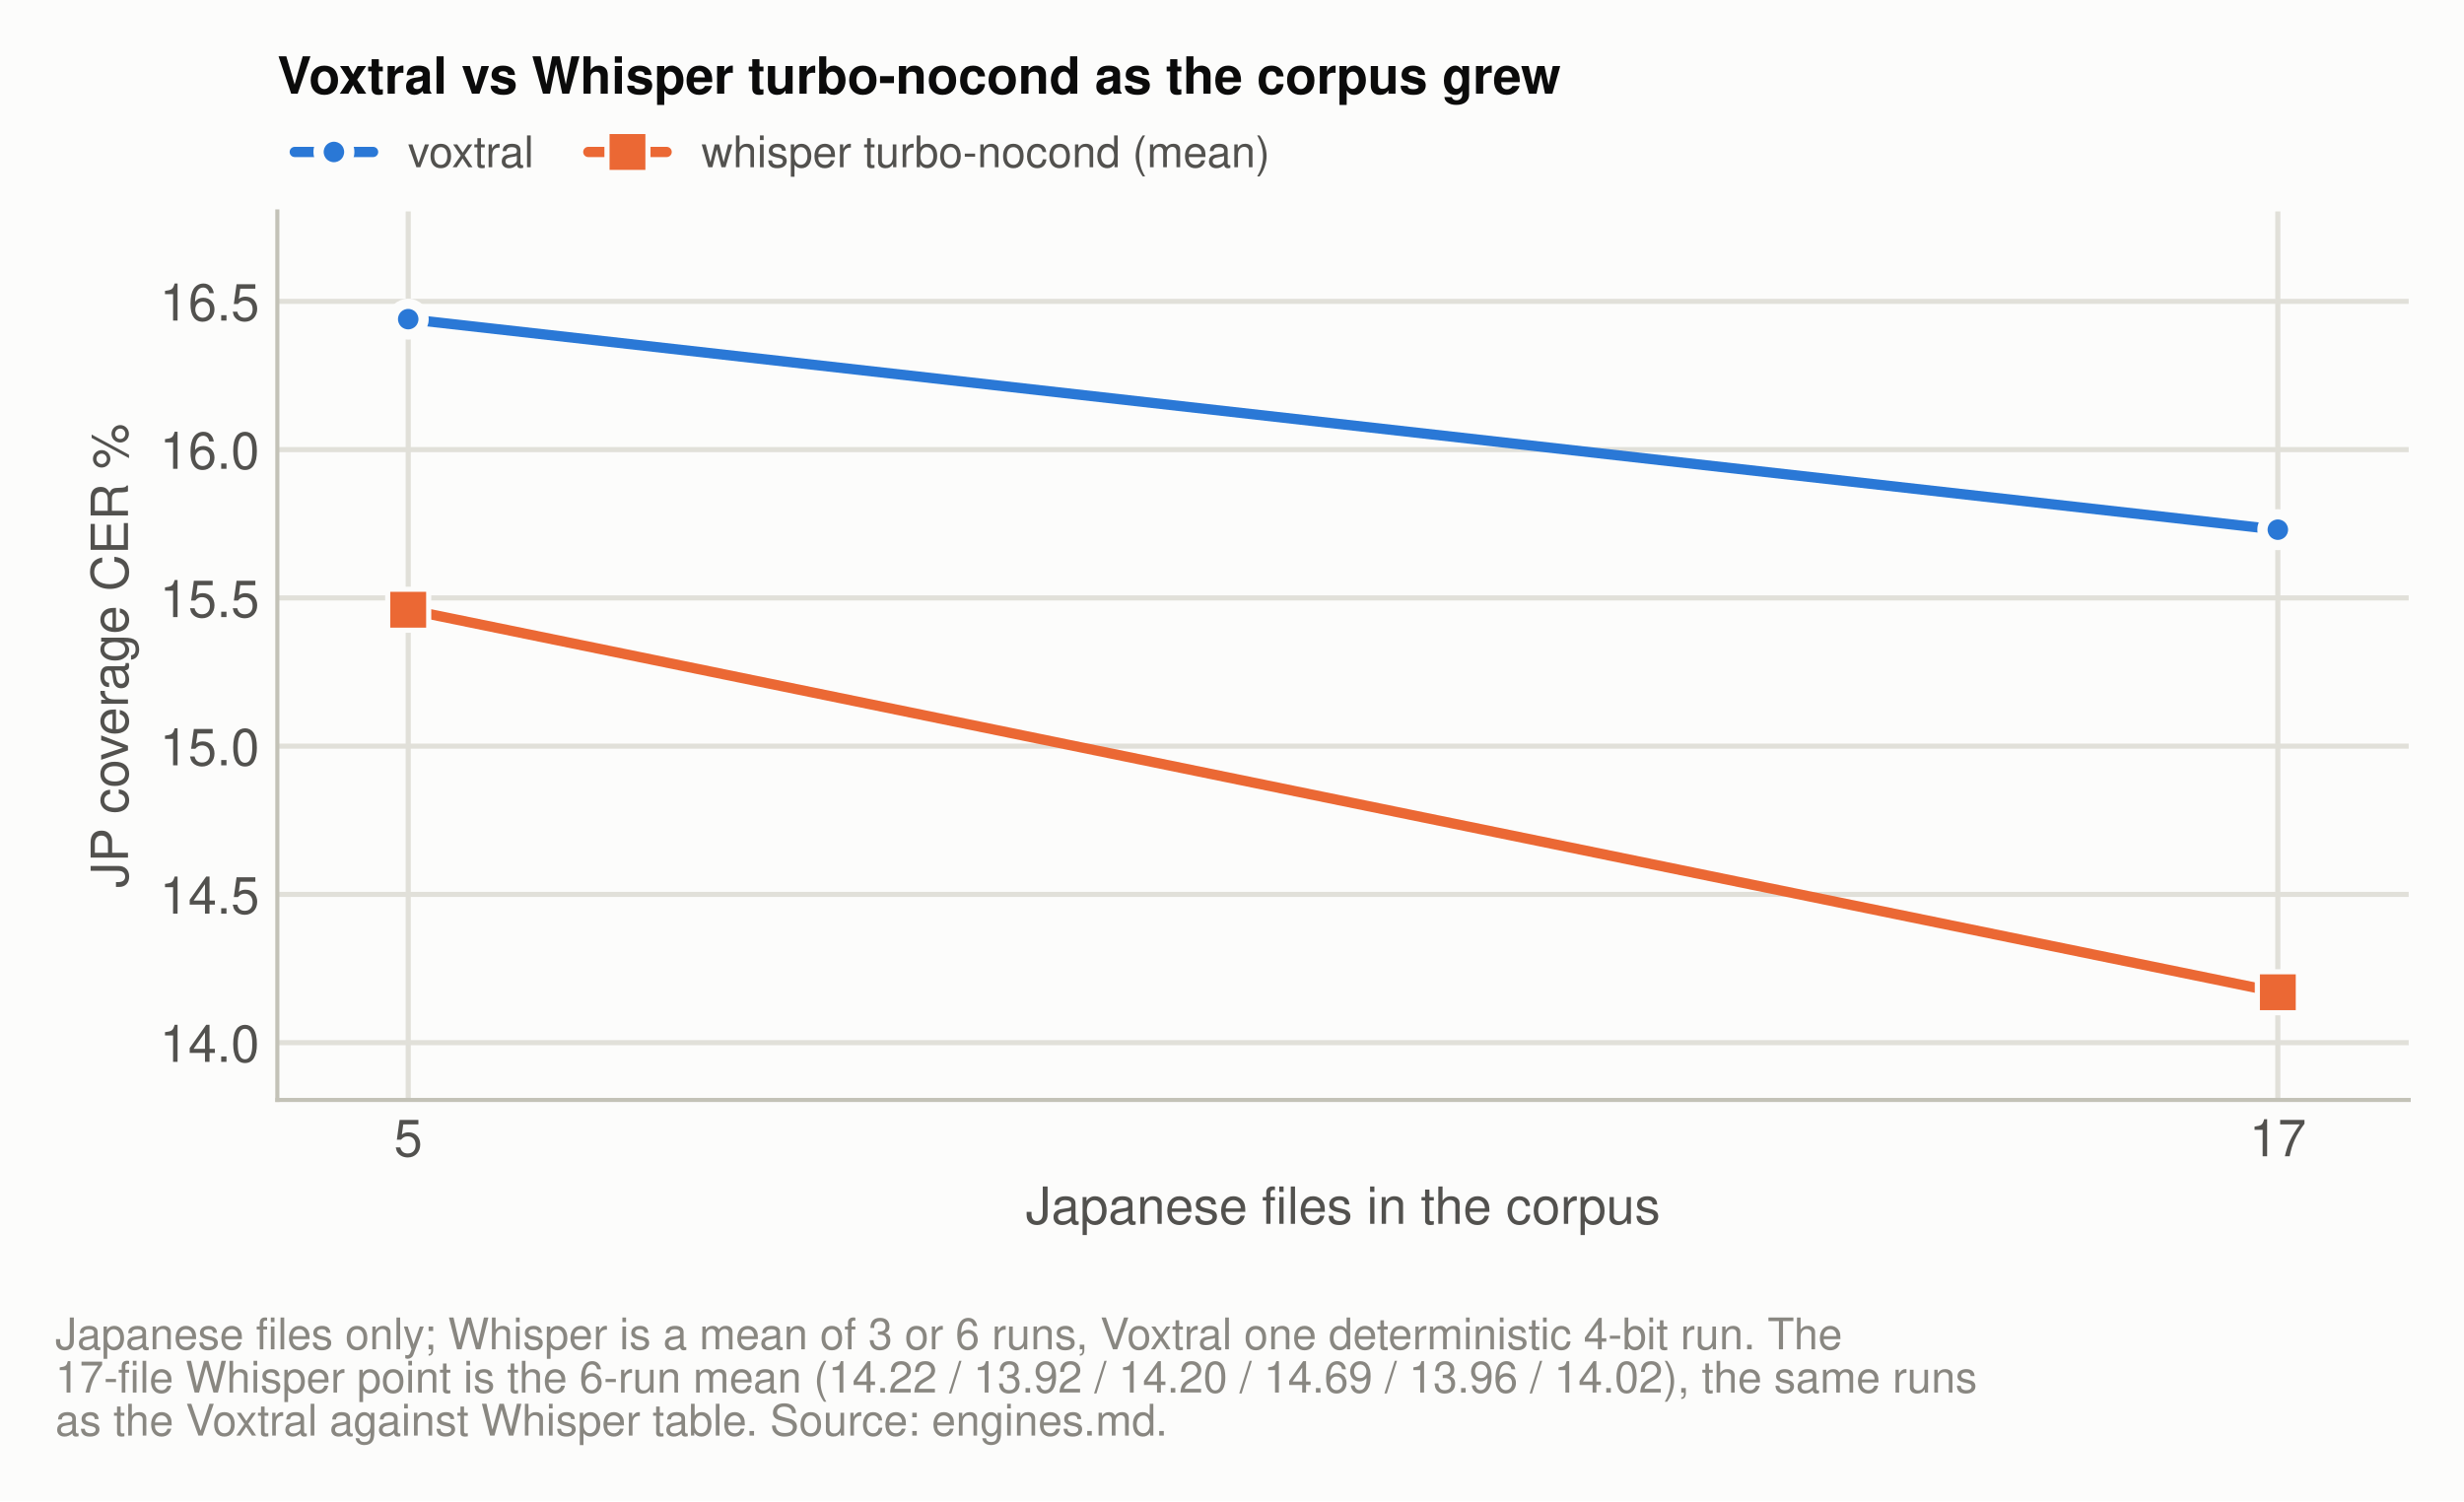
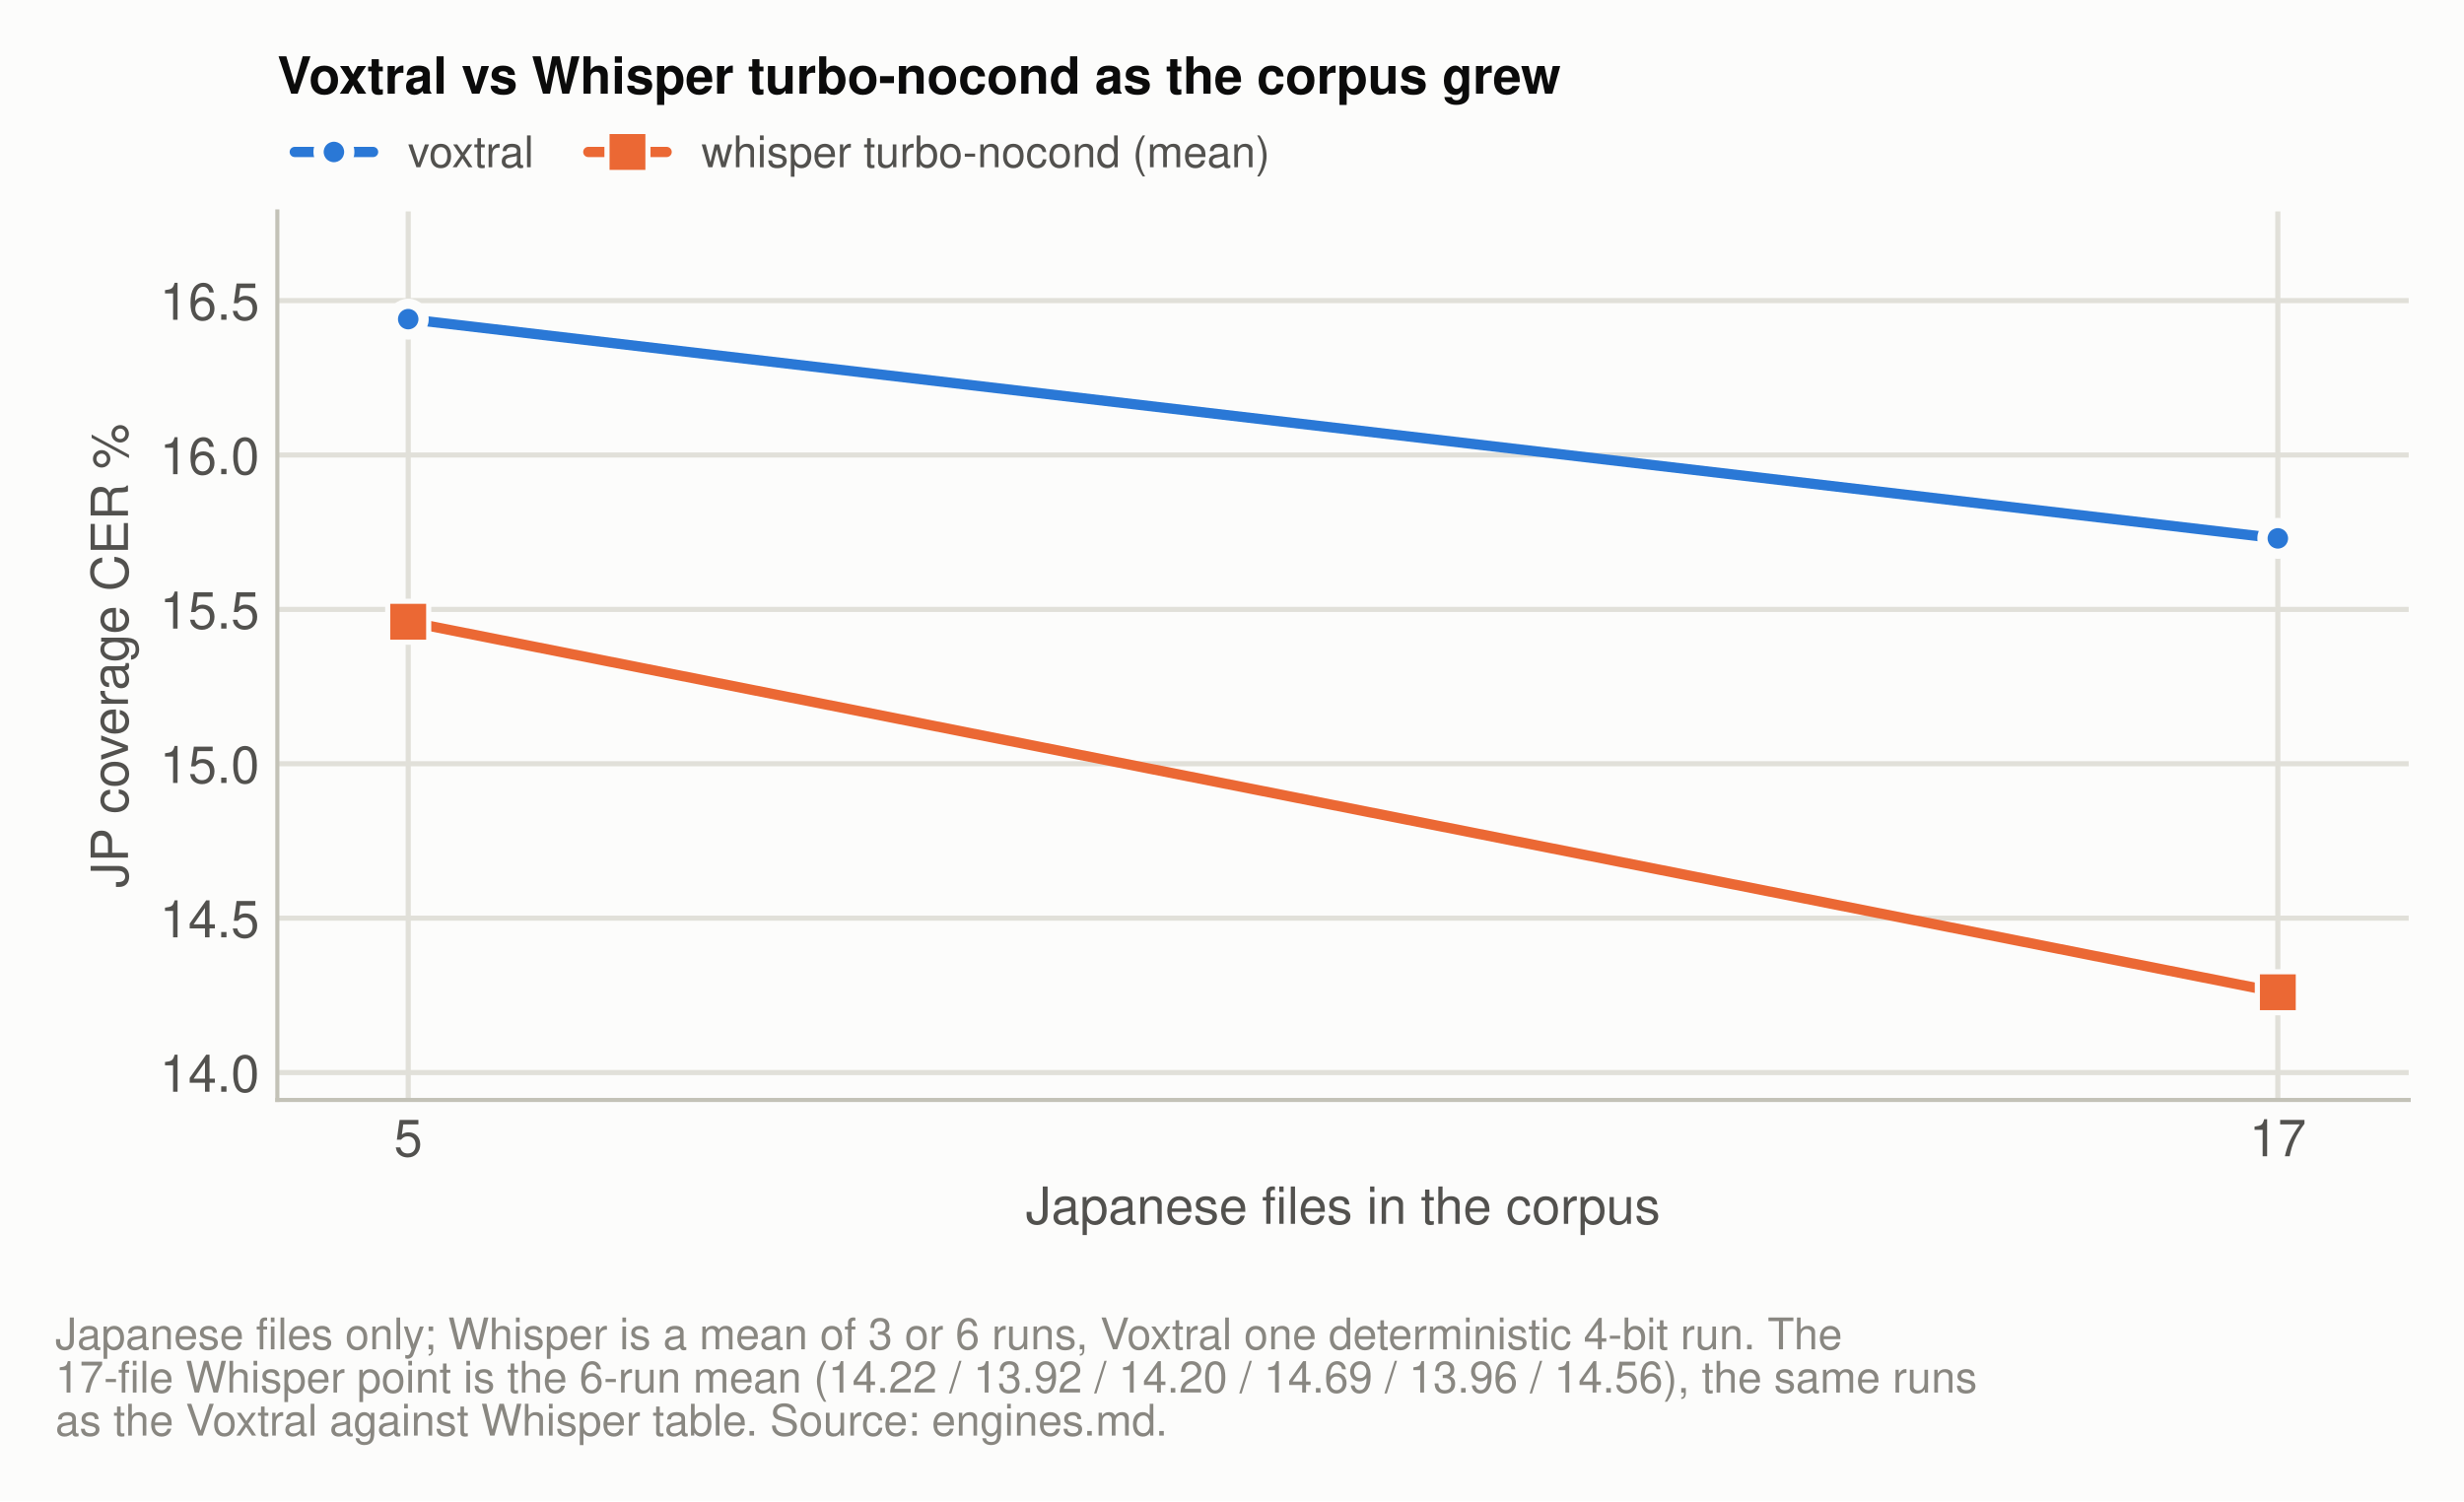
<svg xmlns="http://www.w3.org/2000/svg" xmlns:xlink="http://www.w3.org/1999/xlink" width="481.248pt" height="293.199pt" viewBox="0 0 481.248 293.199" version="1.1">
  <defs>
    <style type="text/css">*{stroke-linejoin: round; stroke-linecap: butt}</style>
  </defs>
  <g id="figure_1">
    <g id="patch_1">
      <path d="M 0 293.199  L 481.248 293.199  L 481.248 0  L 0 0  z " style="fill: #fcfcfb" />
    </g>
    <g id="axes_1">
      <g id="patch_2">
        <path d="M 54.168 214.841  L 470.448 214.841  L 470.448 41.3  L 54.168 41.3  z " style="fill: #fcfcfb" />
      </g>
      <g id="matplotlib.axis_1">
        <g id="xtick_1">
          <g id="line2d_1">
            <path d="M 79.729 214.841  L 79.729 41.3  " clip-path="url(#p7130e37392)" style="fill: none; stroke: #e1e0d9; stroke-linecap: round" />
          </g>
          <g id="line2d_2" />
          <g id="text_1">
            <text style="font-size: 10px; font-family: 'Helvetica', 'Arial', 'DejaVu Sans'; text-anchor: middle; fill: #52514e" x="79.729" y="225.841" transform="rotate(-0 79.72905 225.8408)">5</text>
          </g>
        </g>
        <g id="xtick_2">
          <g id="line2d_3">
            <path d="M 444.887 214.841  L 444.887 41.3  " clip-path="url(#p7130e37392)" style="fill: none; stroke: #e1e0d9; stroke-linecap: round" />
          </g>
          <g id="line2d_4" />
          <g id="text_2">
            <text style="font-size: 10px; font-family: 'Helvetica', 'Arial', 'DejaVu Sans'; text-anchor: middle; fill: #52514e" x="444.887" y="225.841" transform="rotate(-0 444.8869 225.8408)">17</text>
          </g>
        </g>
        <g id="text_3">
          <text style="font-size: 10px; font-family: 'Helvetica', 'Arial', 'DejaVu Sans'; text-anchor: middle; fill: #52514e" x="262.308" y="239.04" transform="rotate(-0 262.308 239.04)">Japanese files in the corpus</text>
        </g>
      </g>
      <g id="matplotlib.axis_2">
        <g id="ytick_1">
          <g id="line2d_5">
-             <path d="M 54.168 203.651  L 470.448 203.651  " clip-path="url(#p7130e37392)" style="fill: none; stroke: #e1e0d9; stroke-linecap: round" />
+             <path d="M 54.168 209.485  L 470.448 209.485  " clip-path="url(#p7130e37392)" style="fill: none; stroke: #e1e0d9; stroke-linecap: round" />
          </g>
          <g id="line2d_6" />
          <g id="text_4">
-             <text style="font-size: 10px; font-family: 'Helvetica', 'Arial', 'DejaVu Sans'; text-anchor: end; fill: #52514e" x="50.668" y="207.401" transform="rotate(-0 50.668 207.4013)">14.0</text>
+             <text style="font-size: 10px; font-family: 'Helvetica', 'Arial', 'DejaVu Sans'; text-anchor: end; fill: #52514e" x="50.668" y="213.235" transform="rotate(-0 50.668 213.2355)">14.0</text>
          </g>
        </g>
        <g id="ytick_2">
          <g id="line2d_7">
-             <path d="M 54.168 174.693  L 470.448 174.693  " clip-path="url(#p7130e37392)" style="fill: none; stroke: #e1e0d9; stroke-linecap: round" />
+             <path d="M 54.168 179.332  L 470.448 179.332  " clip-path="url(#p7130e37392)" style="fill: none; stroke: #e1e0d9; stroke-linecap: round" />
          </g>
          <g id="line2d_8" />
          <g id="text_5">
-             <text style="font-size: 10px; font-family: 'Helvetica', 'Arial', 'DejaVu Sans'; text-anchor: end; fill: #52514e" x="50.668" y="178.443" transform="rotate(-0 50.668 178.4431)">14.5</text>
+             <text style="font-size: 10px; font-family: 'Helvetica', 'Arial', 'DejaVu Sans'; text-anchor: end; fill: #52514e" x="50.668" y="183.082" transform="rotate(-0 50.668 183.0817)">14.5</text>
          </g>
        </g>
        <g id="ytick_3">
          <g id="line2d_9">
-             <path d="M 54.168 145.735  L 470.448 145.735  " clip-path="url(#p7130e37392)" style="fill: none; stroke: #e1e0d9; stroke-linecap: round" />
+             <path d="M 54.168 149.178  L 470.448 149.178  " clip-path="url(#p7130e37392)" style="fill: none; stroke: #e1e0d9; stroke-linecap: round" />
          </g>
          <g id="line2d_10" />
          <g id="text_6">
-             <text style="font-size: 10px; font-family: 'Helvetica', 'Arial', 'DejaVu Sans'; text-anchor: end; fill: #52514e" x="50.668" y="149.485" transform="rotate(-0 50.668 149.4849)">15.0</text>
+             <text style="font-size: 10px; font-family: 'Helvetica', 'Arial', 'DejaVu Sans'; text-anchor: end; fill: #52514e" x="50.668" y="152.928" transform="rotate(-0 50.668 152.928)">15.0</text>
          </g>
        </g>
        <g id="ytick_4">
          <g id="line2d_11">
-             <path d="M 54.168 116.777  L 470.448 116.777  " clip-path="url(#p7130e37392)" style="fill: none; stroke: #e1e0d9; stroke-linecap: round" />
+             <path d="M 54.168 119.024  L 470.448 119.024  " clip-path="url(#p7130e37392)" style="fill: none; stroke: #e1e0d9; stroke-linecap: round" />
          </g>
          <g id="line2d_12" />
          <g id="text_7">
-             <text style="font-size: 10px; font-family: 'Helvetica', 'Arial', 'DejaVu Sans'; text-anchor: end; fill: #52514e" x="50.668" y="120.527" transform="rotate(-0 50.668 120.5267)">15.5</text>
+             <text style="font-size: 10px; font-family: 'Helvetica', 'Arial', 'DejaVu Sans'; text-anchor: end; fill: #52514e" x="50.668" y="122.774" transform="rotate(-0 50.668 122.7743)">15.5</text>
          </g>
        </g>
        <g id="ytick_5">
          <g id="line2d_13">
-             <path d="M 54.168 87.818  L 470.448 87.818  " clip-path="url(#p7130e37392)" style="fill: none; stroke: #e1e0d9; stroke-linecap: round" />
+             <path d="M 54.168 88.871  L 470.448 88.871  " clip-path="url(#p7130e37392)" style="fill: none; stroke: #e1e0d9; stroke-linecap: round" />
          </g>
          <g id="line2d_14" />
          <g id="text_8">
-             <text style="font-size: 10px; font-family: 'Helvetica', 'Arial', 'DejaVu Sans'; text-anchor: end; fill: #52514e" x="50.668" y="91.568" transform="rotate(-0 50.668 91.56847)">16.0</text>
+             <text style="font-size: 10px; font-family: 'Helvetica', 'Arial', 'DejaVu Sans'; text-anchor: end; fill: #52514e" x="50.668" y="92.621" transform="rotate(-0 50.668 92.62053)">16.0</text>
          </g>
        </g>
        <g id="ytick_6">
          <g id="line2d_15">
-             <path d="M 54.168 58.86  L 470.448 58.86  " clip-path="url(#p7130e37392)" style="fill: none; stroke: #e1e0d9; stroke-linecap: round" />
+             <path d="M 54.168 58.717  L 470.448 58.717  " clip-path="url(#p7130e37392)" style="fill: none; stroke: #e1e0d9; stroke-linecap: round" />
          </g>
          <g id="line2d_16" />
          <g id="text_9">
-             <text style="font-size: 10px; font-family: 'Helvetica', 'Arial', 'DejaVu Sans'; text-anchor: end; fill: #52514e" x="50.668" y="62.61" transform="rotate(-0 50.668 62.61026)">16.5</text>
+             <text style="font-size: 10px; font-family: 'Helvetica', 'Arial', 'DejaVu Sans'; text-anchor: end; fill: #52514e" x="50.668" y="62.467" transform="rotate(-0 50.668 62.4668)">16.5</text>
          </g>
        </g>
        <g id="text_10">
          <text style="font-size: 10px; font-family: 'Helvetica', 'Arial', 'DejaVu Sans'; text-anchor: middle; fill: #52514e" x="24.995" y="128.07" transform="rotate(-90 24.99456 128.0704)">JP coverage CER %</text>
        </g>
      </g>
      <g id="patch_3">
        <path d="M 54.168 214.841  L 54.168 41.3  " style="fill: none; stroke: #c3c2b7; stroke-width: 0.8; stroke-linejoin: miter; stroke-linecap: square" />
      </g>
      <g id="patch_4">
        <path d="M 54.168 214.841  L 470.448 214.841  " style="fill: none; stroke: #c3c2b7; stroke-width: 0.8; stroke-linejoin: miter; stroke-linecap: square" />
      </g>
      <g id="line2d_17">
-         <path d="M 79.729 62.335  L 444.887 103.456  " clip-path="url(#p7130e37392)" style="fill: none; stroke: #2a78d6; stroke-width: 2; stroke-linecap: round" />
+         <path d="M 79.729 62.335  L 444.887 105.154  " clip-path="url(#p7130e37392)" style="fill: none; stroke: #2a78d6; stroke-width: 2; stroke-linecap: round" />
        <defs>
          <path id="m18ba76b1aa" d="M 0 3  C 0.796 3 1.559 2.684 2.121 2.121  C 2.684 1.559 3 0.796 3 0  C 3 -0.796 2.684 -1.559 2.121 -2.121  C 1.559 -2.684 0.796 -3 0 -3  C -0.796 -3 -1.559 -2.684 -2.121 -2.121  C -2.684 -1.559 -3 -0.796 -3 0  C -3 0.796 -2.684 1.559 -2.121 2.121  C -1.559 2.684 -0.796 3 0 3  z " style="stroke: #fcfcfb; stroke-width: 2" />
        </defs>
        <g clip-path="url(#p7130e37392)">
          <use xlink:href="#m18ba76b1aa" x="79.729" y="62.335" style="fill: #2a78d6; stroke: #fcfcfb; stroke-width: 2" />
-           <use xlink:href="#m18ba76b1aa" x="444.887" y="103.456" style="fill: #2a78d6; stroke: #fcfcfb; stroke-width: 2" />
+           <use xlink:href="#m18ba76b1aa" x="444.887" y="105.154" style="fill: #2a78d6; stroke: #fcfcfb; stroke-width: 2" />
        </g>
      </g>
      <g id="line2d_18">
-         <path d="M 79.729 119.093  L 444.887 193.806  " clip-path="url(#p7130e37392)" style="fill: none; stroke: #eb6834; stroke-width: 2; stroke-linecap: round" />
+         <path d="M 79.729 121.437  L 444.887 193.806  " clip-path="url(#p7130e37392)" style="fill: none; stroke: #eb6834; stroke-width: 2; stroke-linecap: round" />
        <defs>
          <path id="m658b94c491" d="M -4 4  L 4 4  L 4 -4  L -4 -4  z " style="stroke: #fcfcfb; stroke-linejoin: miter" />
        </defs>
        <g clip-path="url(#p7130e37392)">
-           <use xlink:href="#m658b94c491" x="79.729" y="119.093" style="fill: #eb6834; stroke: #fcfcfb; stroke-linejoin: miter" />
+           <use xlink:href="#m658b94c491" x="79.729" y="121.437" style="fill: #eb6834; stroke: #fcfcfb; stroke-linejoin: miter" />
          <use xlink:href="#m658b94c491" x="444.887" y="193.806" style="fill: #eb6834; stroke: #fcfcfb; stroke-linejoin: miter" />
        </g>
      </g>
      <g id="text_11">
        <text style="font-weight: 700; font-size: 10px; font-family: 'Helvetica', 'Arial', 'DejaVu Sans'; text-anchor: start; fill: #0b0b0b" x="54.168" y="18.3" transform="rotate(-0 54.168 18.3)">Voxtral vs Whisper turbo-nocond as the corpus grew</text>
      </g>
      <g id="legend_1">
        <g id="line2d_19">
          <path d="M 57.568 29.682  L 65.218 29.682  L 72.868 29.682  " style="fill: none; stroke: #2a78d6; stroke-width: 2; stroke-linecap: round" />
          <g>
            <use xlink:href="#m18ba76b1aa" x="65.218" y="29.682" style="fill: #2a78d6; stroke: #fcfcfb; stroke-width: 2" />
          </g>
        </g>
        <g id="text_12">
          <text style="font-size: 8.5px; font-family: 'Helvetica', 'Arial', 'DejaVu Sans'; text-anchor: start; fill: #52514e" x="79.668" y="32.657" transform="rotate(-0 79.668 32.65747)">voxtral</text>
        </g>
        <g id="line2d_20">
          <path d="M 114.902 29.682  L 122.552 29.682  L 130.202 29.682  " style="fill: none; stroke: #eb6834; stroke-width: 2; stroke-linecap: round" />
          <g>
            <use xlink:href="#m658b94c491" x="122.552" y="29.682" style="fill: #eb6834; stroke: #fcfcfb; stroke-linejoin: miter" />
          </g>
        </g>
        <g id="text_13">
          <text style="font-size: 8.5px; font-family: 'Helvetica', 'Arial', 'DejaVu Sans'; text-anchor: start; fill: #52514e" x="137.002" y="32.657" transform="rotate(-0 137.0018 32.65747)">whisper turbo-nocond (mean)</text>
        </g>
      </g>
    </g>
    <g id="text_14">
      <text style="font-size: 8.5px; font-family: 'Helvetica', 'Arial', 'DejaVu Sans'; fill: #898781" transform="translate(10.8 263.5416)">Japanese files only; Whisper is a mean of 3 or 6 runs, Voxtral one deterministic 4-bit run. The</text>
-       <text style="font-size: 8.5px; font-family: 'Helvetica', 'Arial', 'DejaVu Sans'; fill: #898781" transform="translate(10.8 271.9919)">17-file Whisper point is the 6-run mean (14.22 / 13.92 / 14.20 / 14.69 / 13.96 / 14.02), the same runs</text>
+       <text style="font-size: 8.5px; font-family: 'Helvetica', 'Arial', 'DejaVu Sans'; fill: #898781" transform="translate(10.8 271.9919)">17-file Whisper point is the 6-run mean (14.22 / 13.92 / 14.20 / 14.69 / 13.96 / 14.56), the same runs</text>
      <text style="font-size: 8.5px; font-family: 'Helvetica', 'Arial', 'DejaVu Sans'; fill: #898781" transform="translate(10.8 280.3918)">as the Voxtral against Whisper table. Source: engines.md.</text>
    </g>
  </g>
  <defs>
    <clipPath id="p7130e37392">
      <rect x="54.168" y="41.3" width="416.28" height="173.541" />
    </clipPath>
  </defs>
</svg>
